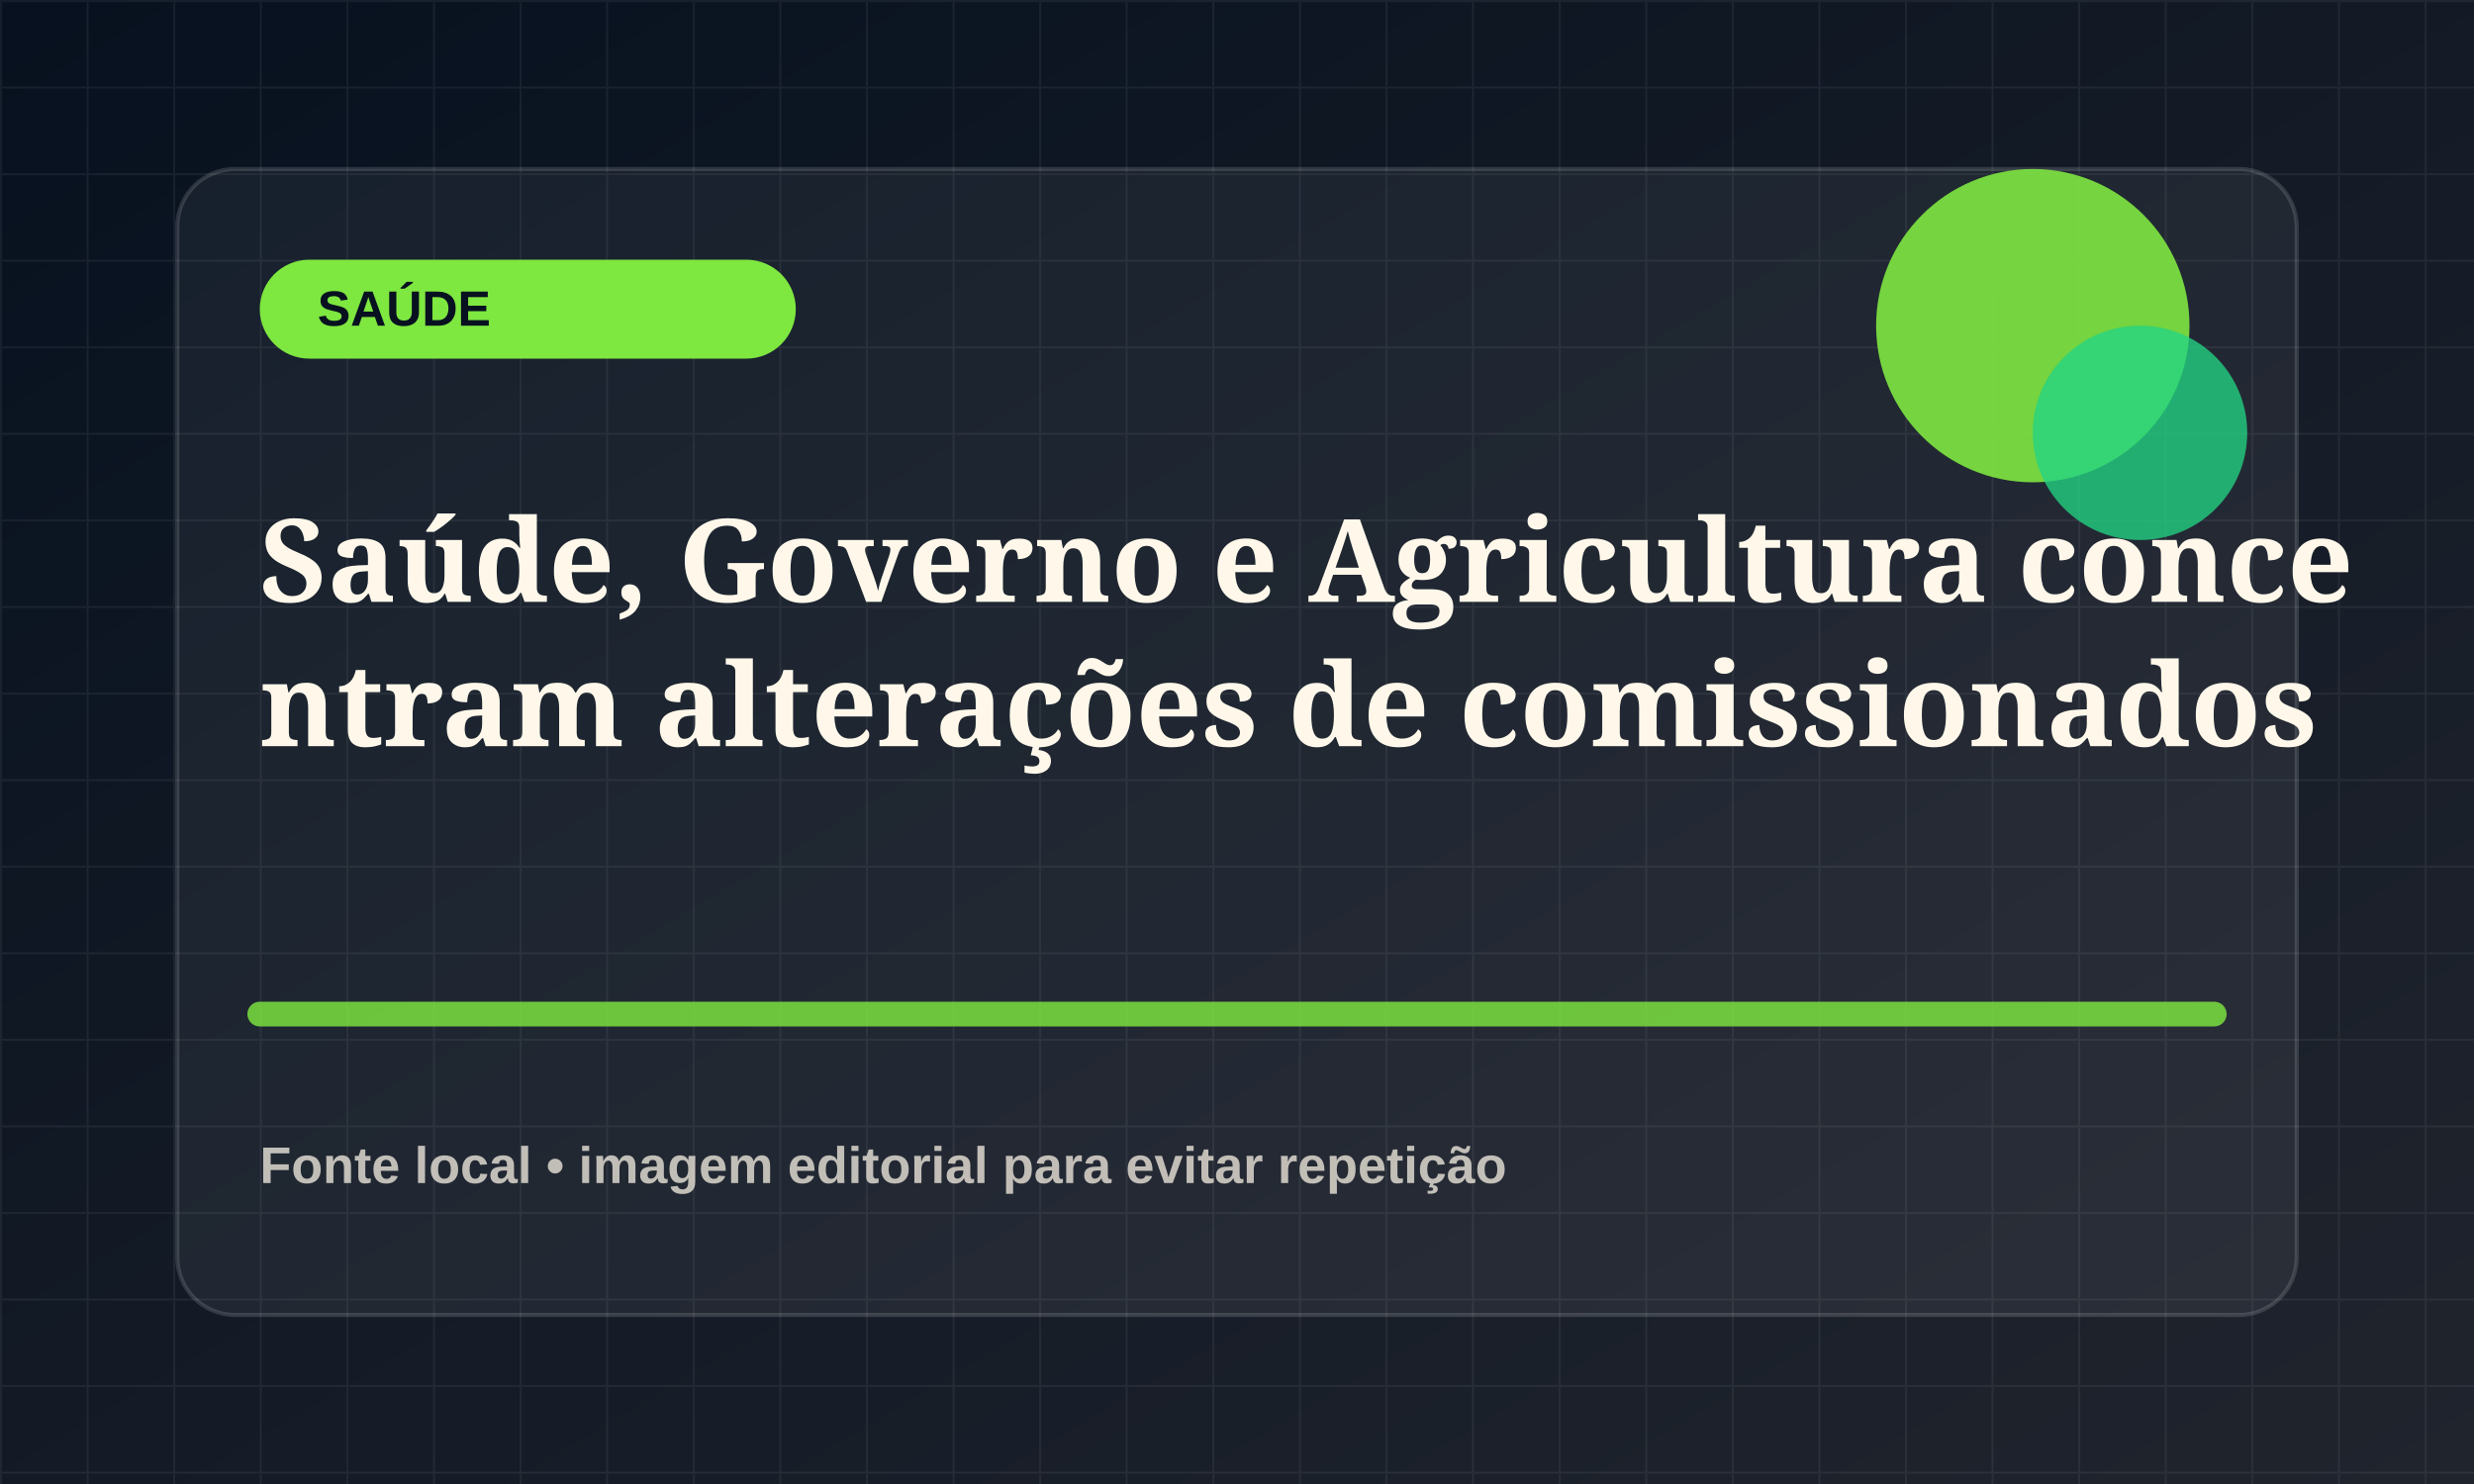
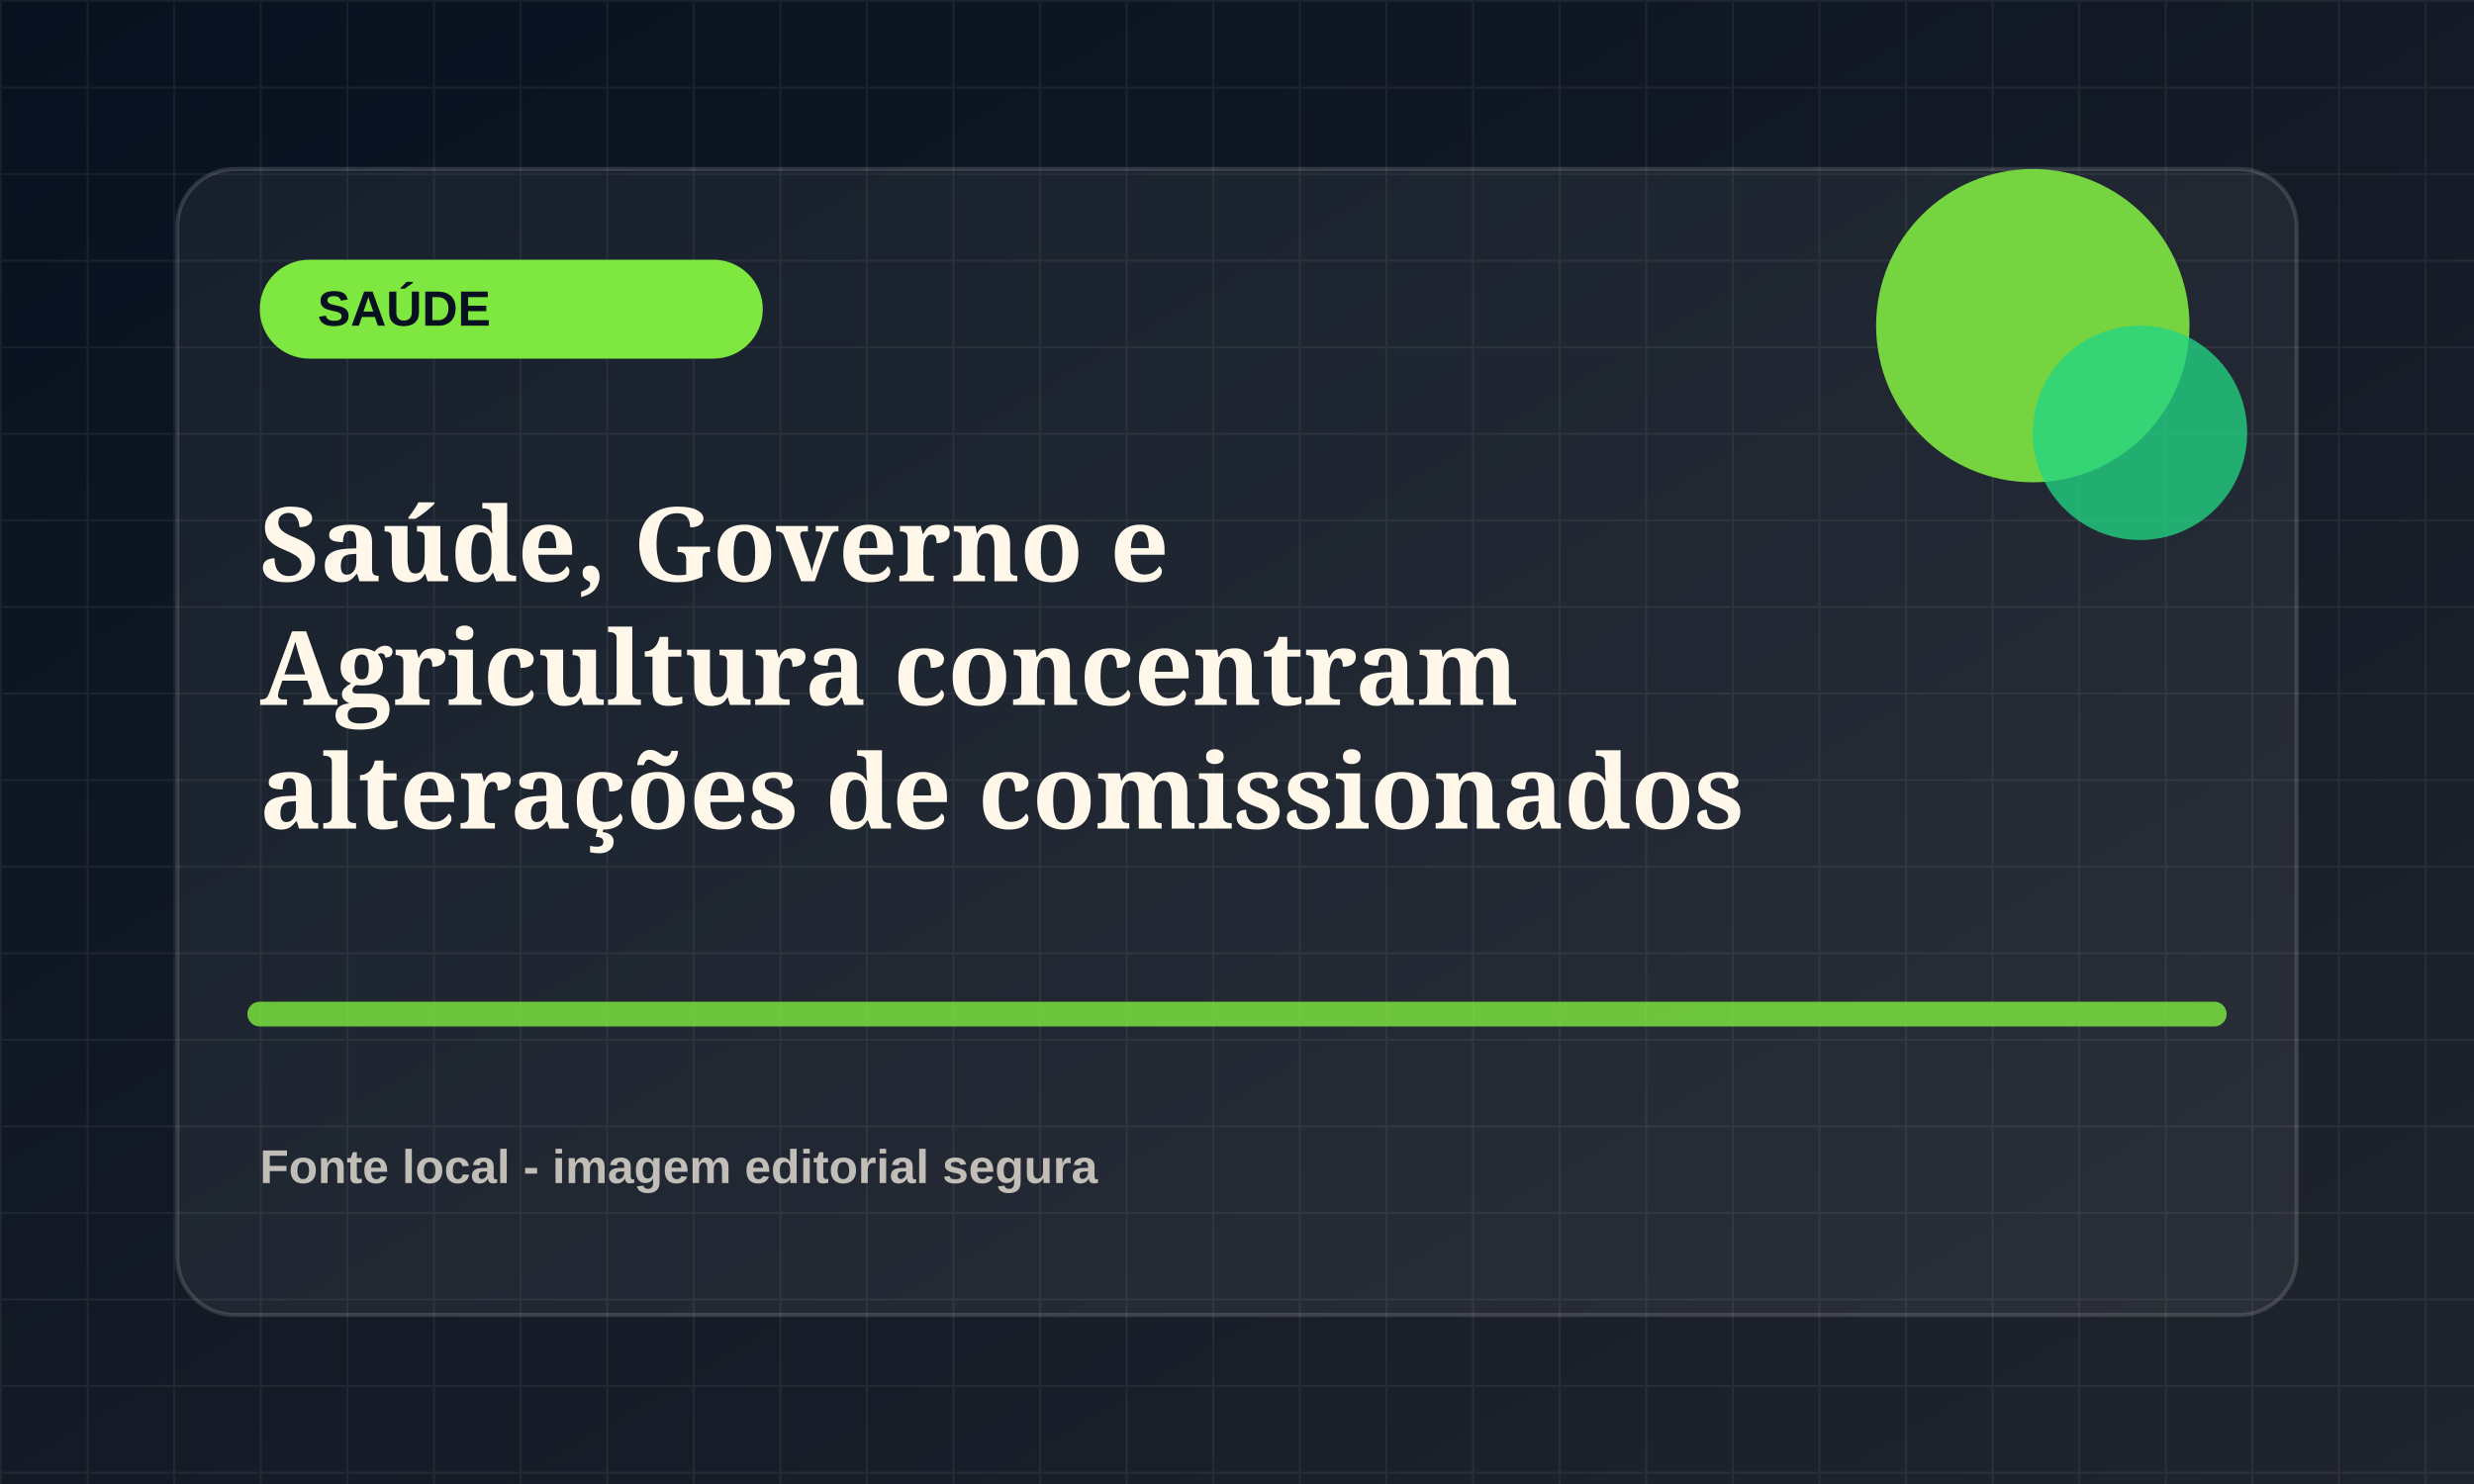
<svg xmlns="http://www.w3.org/2000/svg" viewBox="0 0 1200 720">
  <defs>
    <linearGradient id="bg" x1="0" x2="1" y1="0" y2="1">
      <stop offset="0" stop-color="#07111f" />
      <stop offset="1" stop-color="#20242d" />
    </linearGradient>
    <pattern id="grid" width="42" height="42" patternUnits="userSpaceOnUse">
      <path d="M42 0H0v42" fill="none" stroke="rgba(255,255,255,.055)" stroke-width="2" />
    </pattern>
  </defs>
  <rect width="1200" height="720" fill="url(#bg)" />
  <rect width="1200" height="720" fill="url(#grid)" />
  <rect x="86" y="82" width="1028" height="556" rx="28" fill="rgba(255,255,255,.055)" stroke="rgba(255,255,255,.14)" stroke-width="2" />
-   <rect x="126" y="126" width="260" height="48" rx="24" fill="hsl(98 78% 58%)" />
+   <rect x="126" y="126" width="244" height="48" rx="24" fill="hsl(98 78% 58%)" />
  <text x="154" y="158" fill="#07111f" font-family="Arial, sans-serif" font-size="24" font-weight="800">SAÚDE</text>
  <circle cx="986" cy="158" r="76" fill="hsl(98 78% 58%)" opacity=".9" />
  <circle cx="1038" cy="210" r="52" fill="hsl(153 72% 48%)" opacity=".78" />
  <path d="M126 492h948" stroke="hsl(98 78% 58%)" stroke-width="12" stroke-linecap="round" opacity=".82" />
-   <text x="126" y="292" fill="#fff8ea" font-family="Georgia, serif" font-size="56" font-weight="700">
-     <tspan x="126" dy="0">Saúde, Governo e Agricultura conce</tspan>
-     <tspan x="126" dy="70">ntram alterações de comissionados</tspan>
-     <tspan x="126" dy="70" />
+   <text x="126" y="282" fill="#fff8ea" font-family="Georgia, serif" font-size="50" font-weight="700">
+     <tspan x="126" dy="0">Saúde, Governo e</tspan>
+     <tspan x="126" dy="60">Agricultura concentram</tspan>
+     <tspan x="126" dy="60">alterações de comissionados</tspan>
  </text>
-   <text x="126" y="574" fill="rgba(255,248,234,.72)" font-family="Arial, sans-serif" font-size="25" font-weight="700">Fonte local • imagem editorial para evitar repetição</text>
+   <text x="126" y="574" fill="rgba(255,248,234,.72)" font-family="Arial, sans-serif" font-size="23" font-weight="700">Fonte local - imagem editorial segura</text>
</svg>
